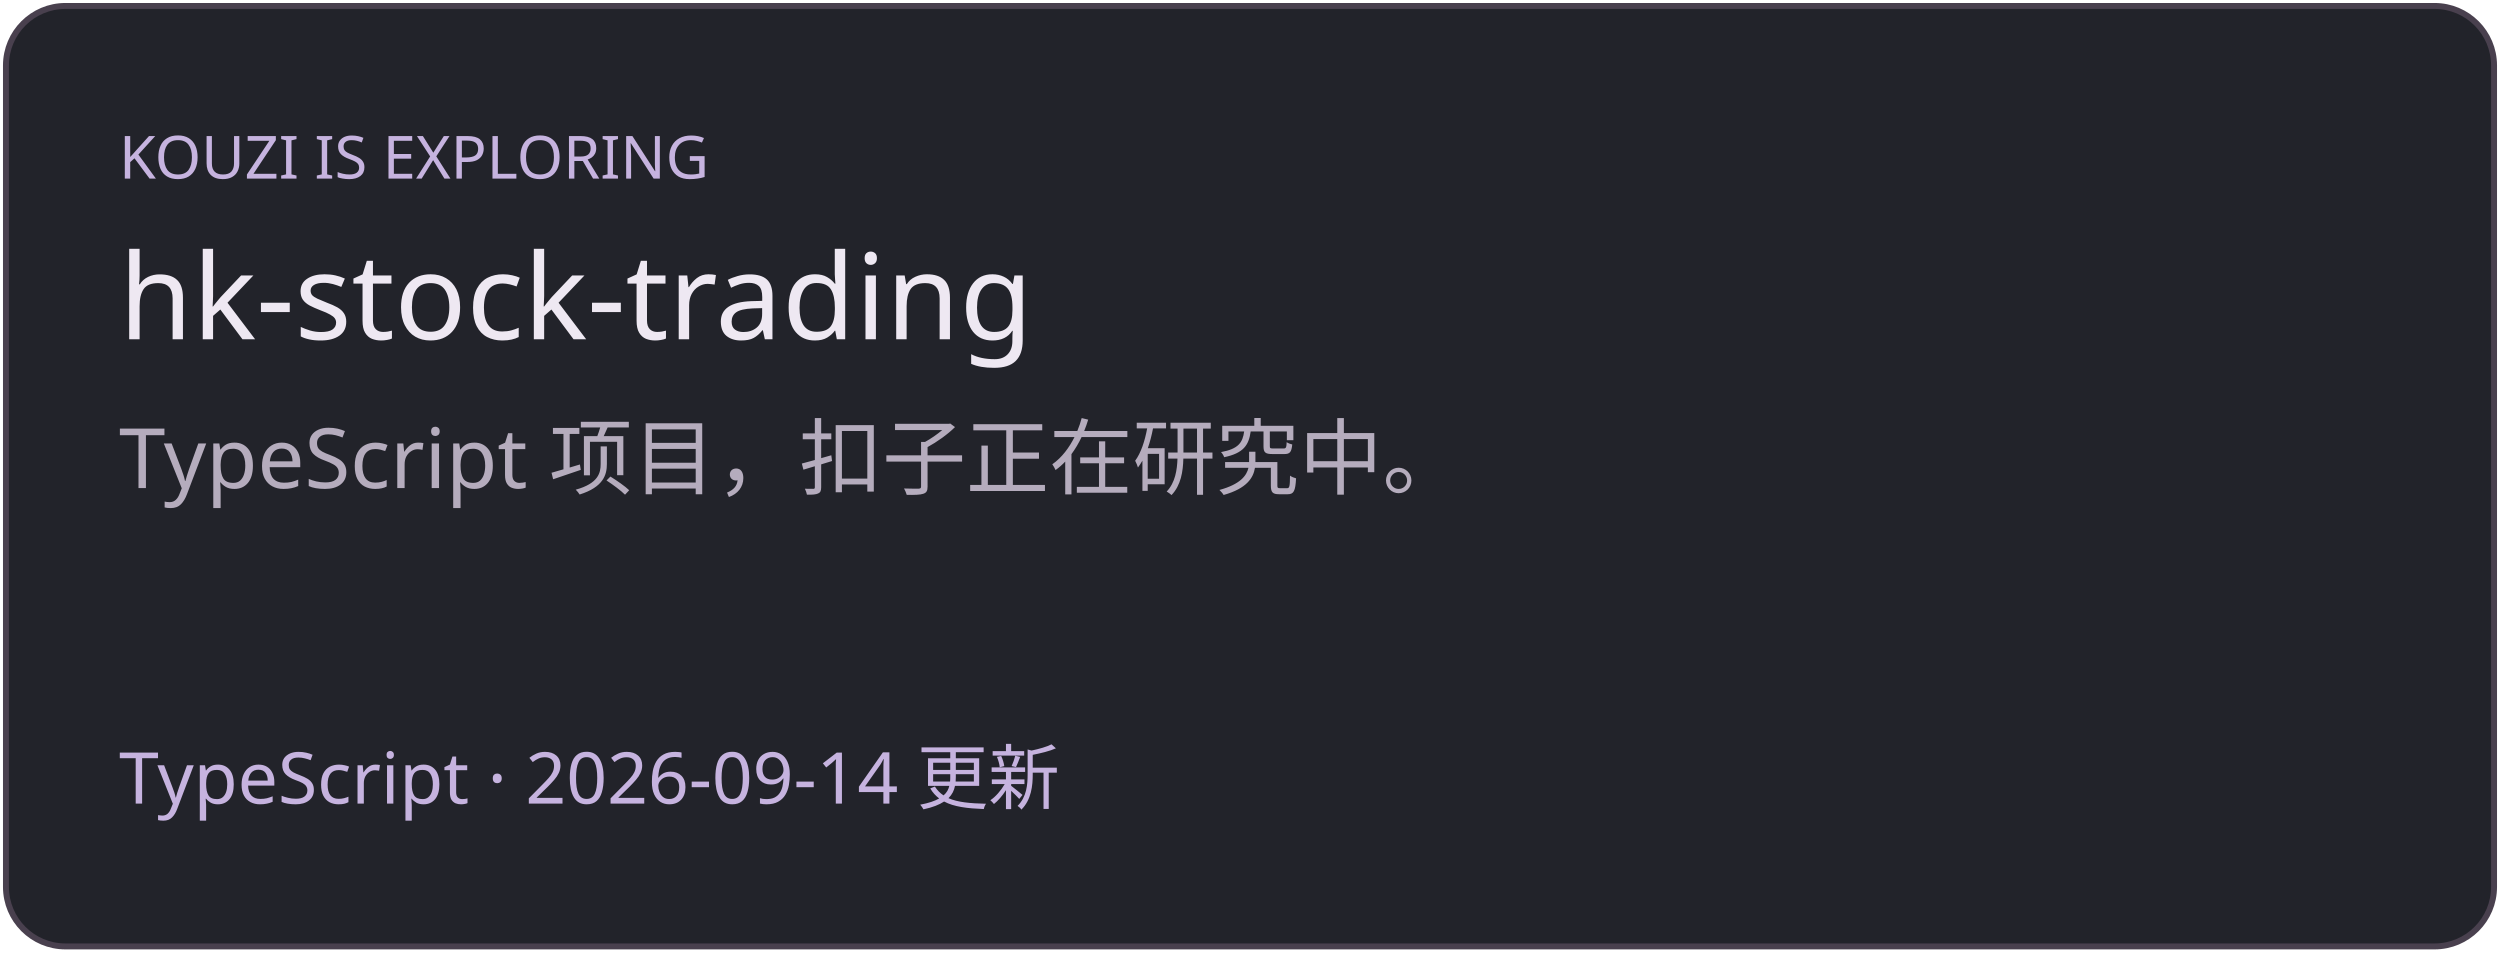
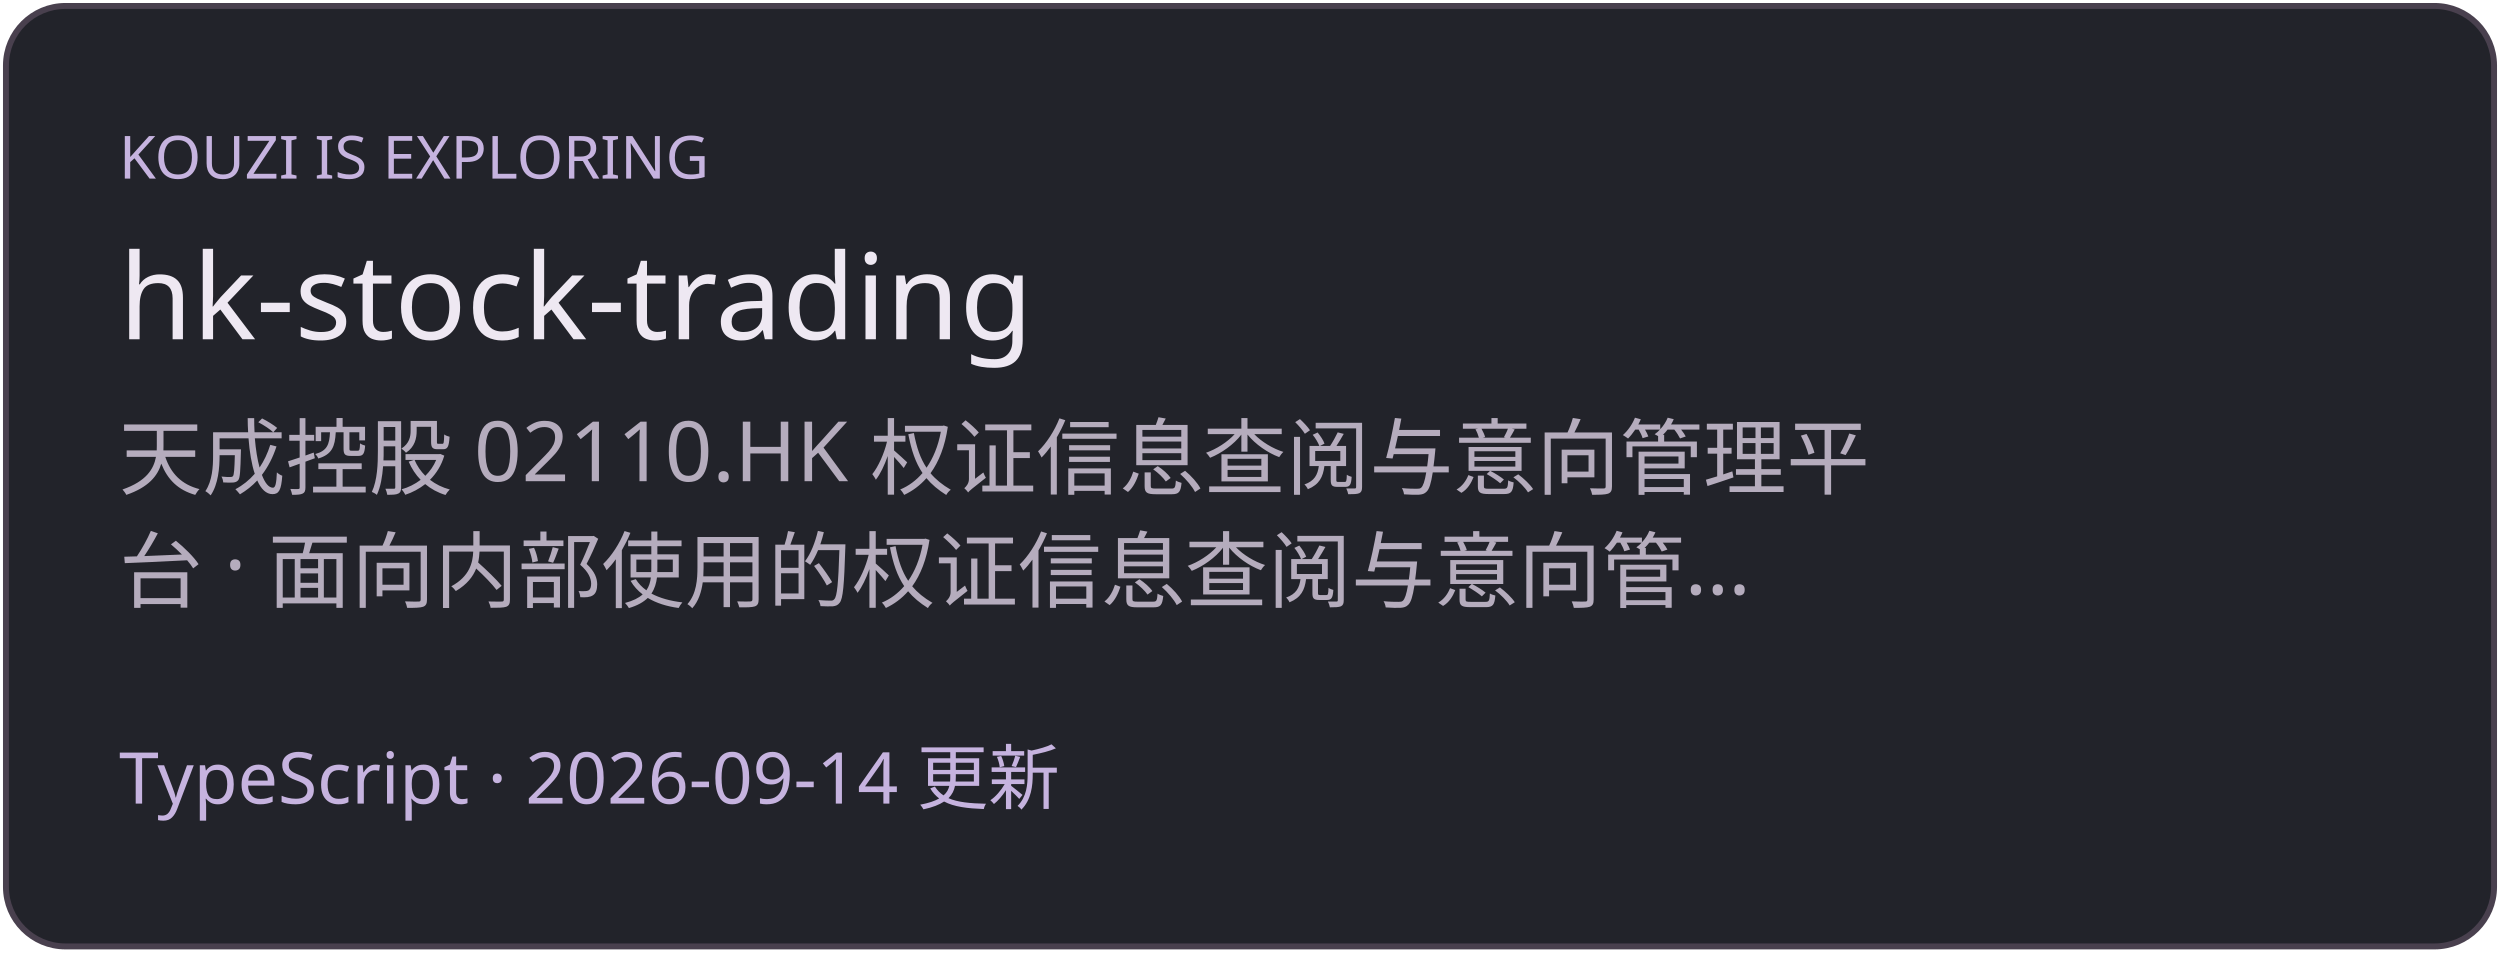
<svg xmlns="http://www.w3.org/2000/svg" width="420" height="160" viewBox="0 0 420 160" role="img">
  <rect x="1" y="1" width="418" height="158" rx="10" fill="#22232a" stroke="#49404e" />
  <text x="20" y="30" fill="#c6b3df" font-size="10" font-family="Segoe UI,Microsoft YaHei,sans-serif">KOUZI IS EXPLORING</text>
  <text x="20" y="57" fill="#eee8f2" font-size="20" font-family="Segoe UI,Microsoft YaHei,sans-serif">hk-stock-trading</text>
-   <text x="20" y="82" fill="#b5acbd" font-size="14" font-family="Segoe UI,Microsoft YaHei,sans-serif">TypeScript 项目，扣子正在研究中。</text>
+   <text x="20" y="82" fill="#b5acbd" font-size="14" font-family="Segoe UI,Microsoft YaHei,sans-serif">天成控股 02110.HK 权证信息查阅与意向管理平</text>
+   <text x="20" y="101" fill="#b5acbd" font-size="14" font-family="Segoe UI,Microsoft YaHei,sans-serif">台 · 面向内部使用的权证信息查阅与意向管…</text>
  <text x="20" y="135" fill="#c6b3df" font-size="12" font-family="Segoe UI,Microsoft YaHei,sans-serif">TypeScript · 2026-09-14 更新</text>
</svg>
